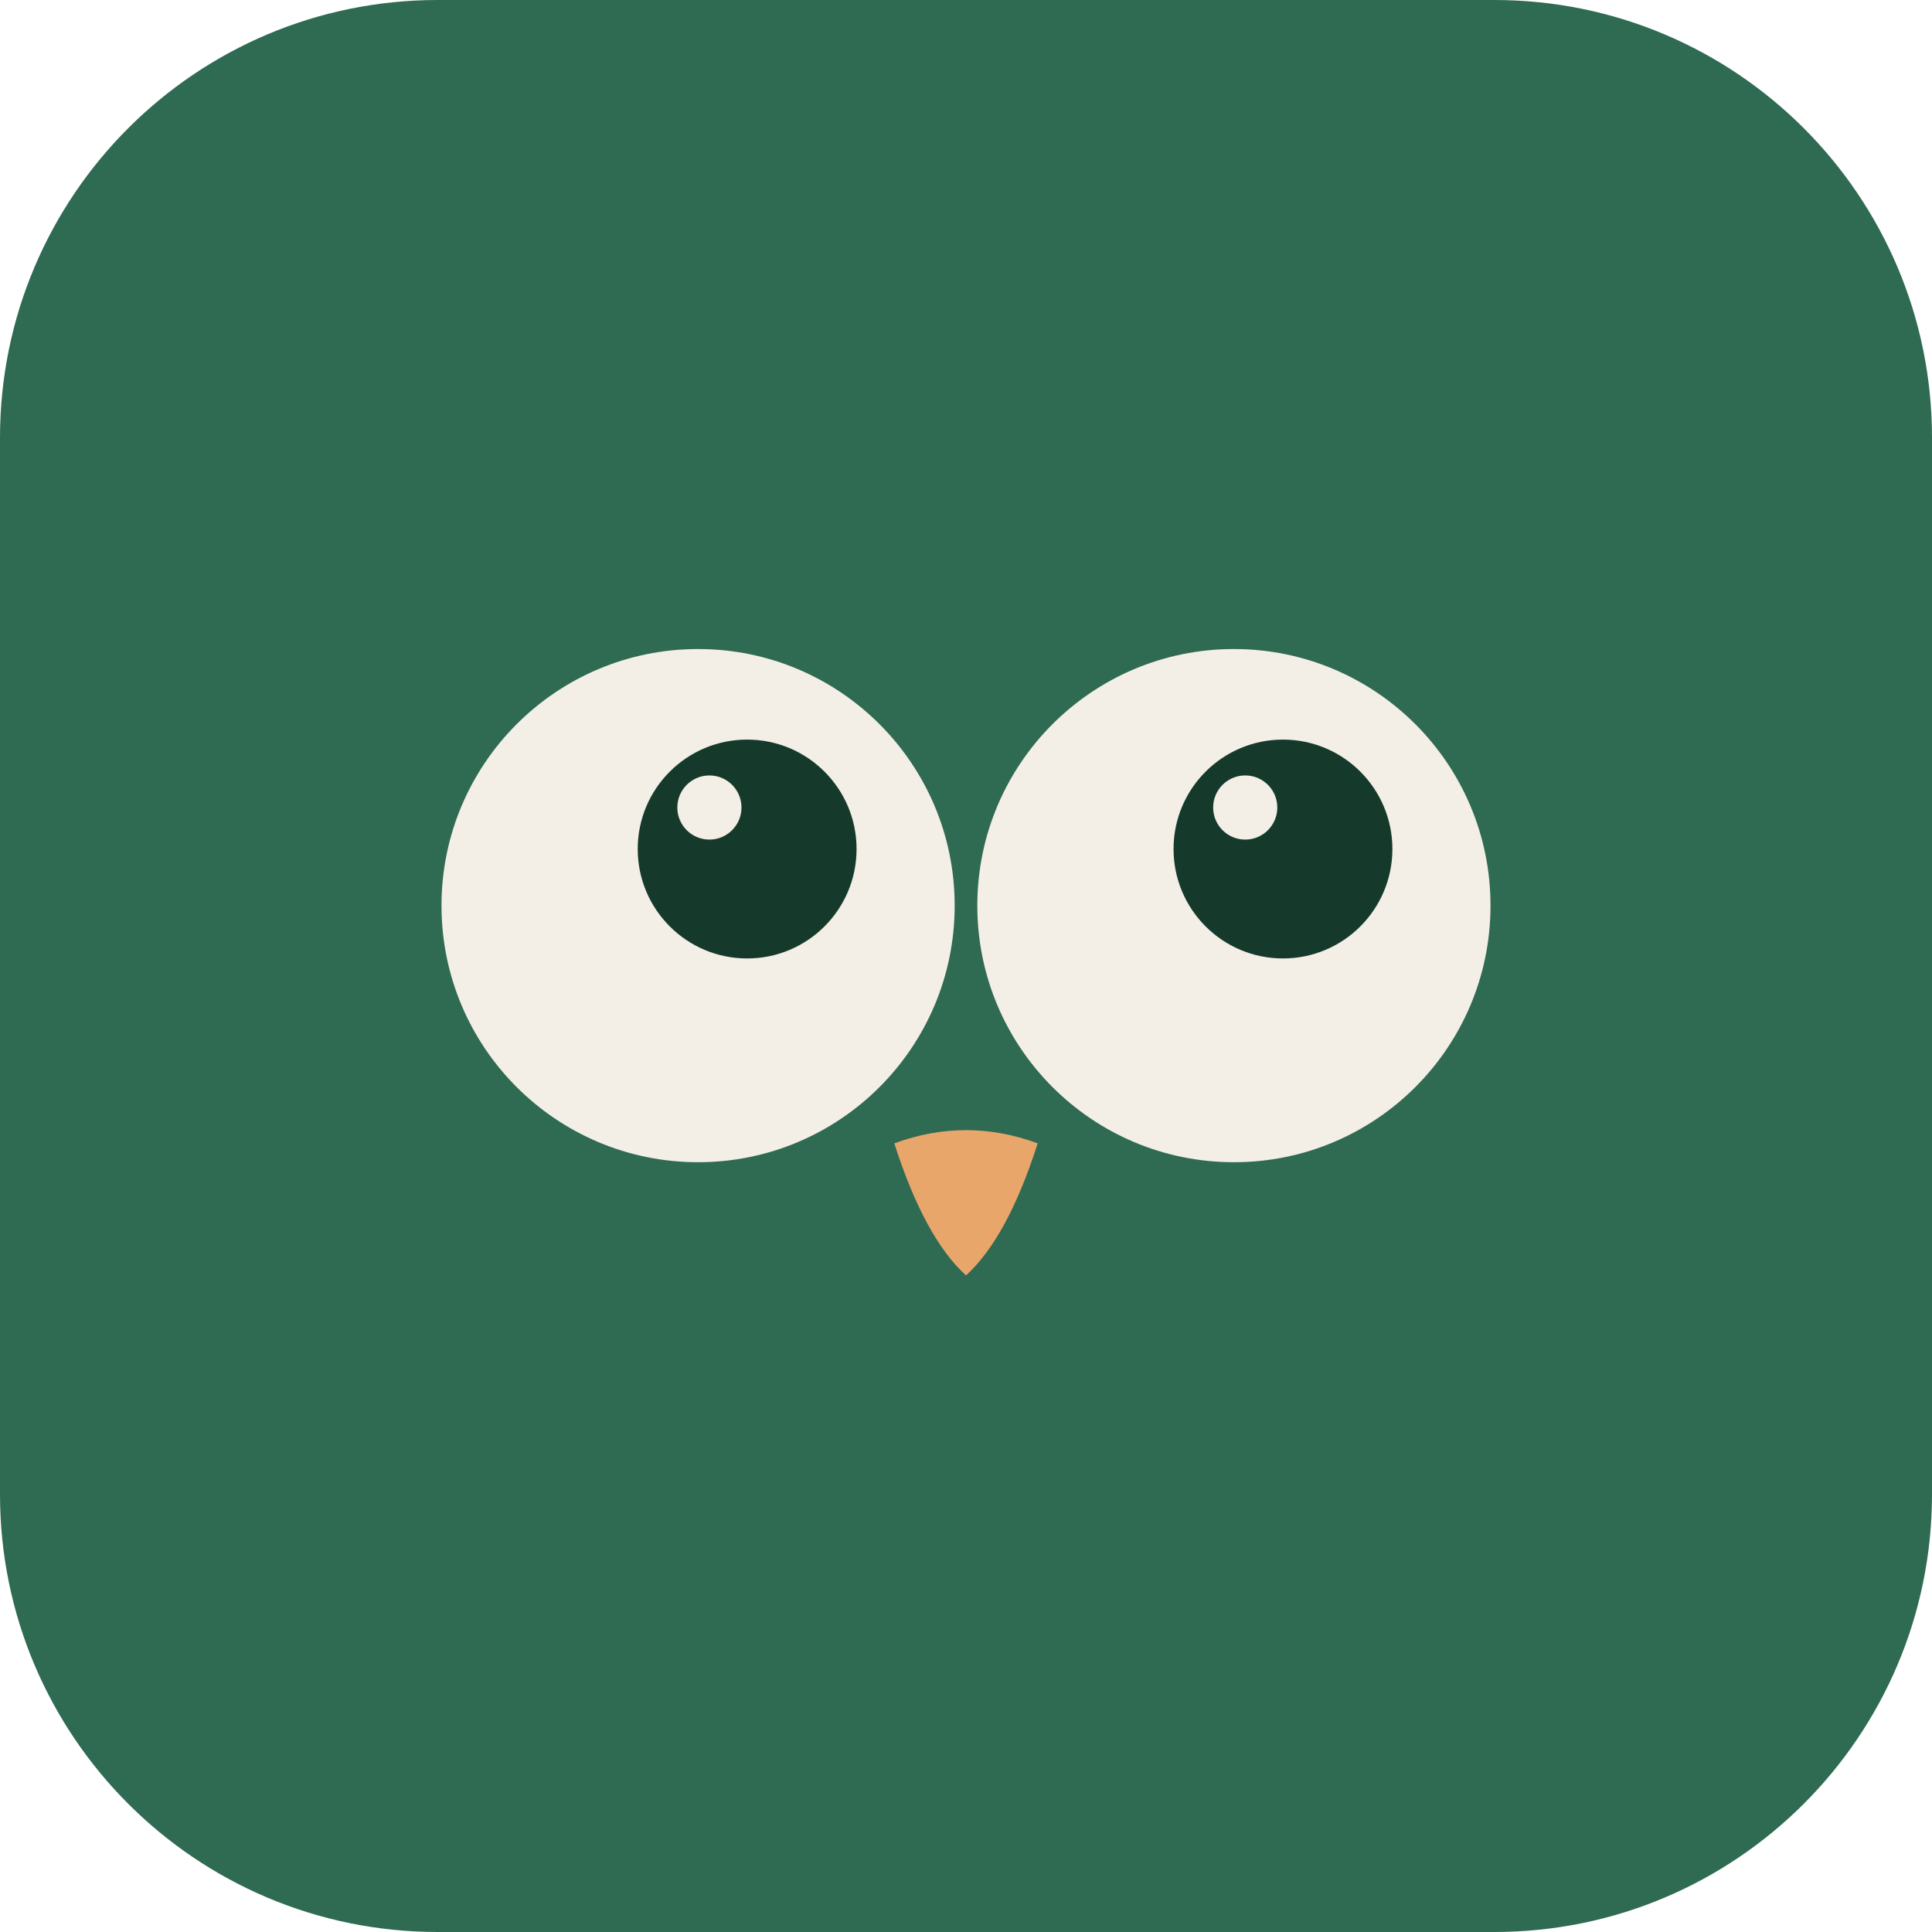
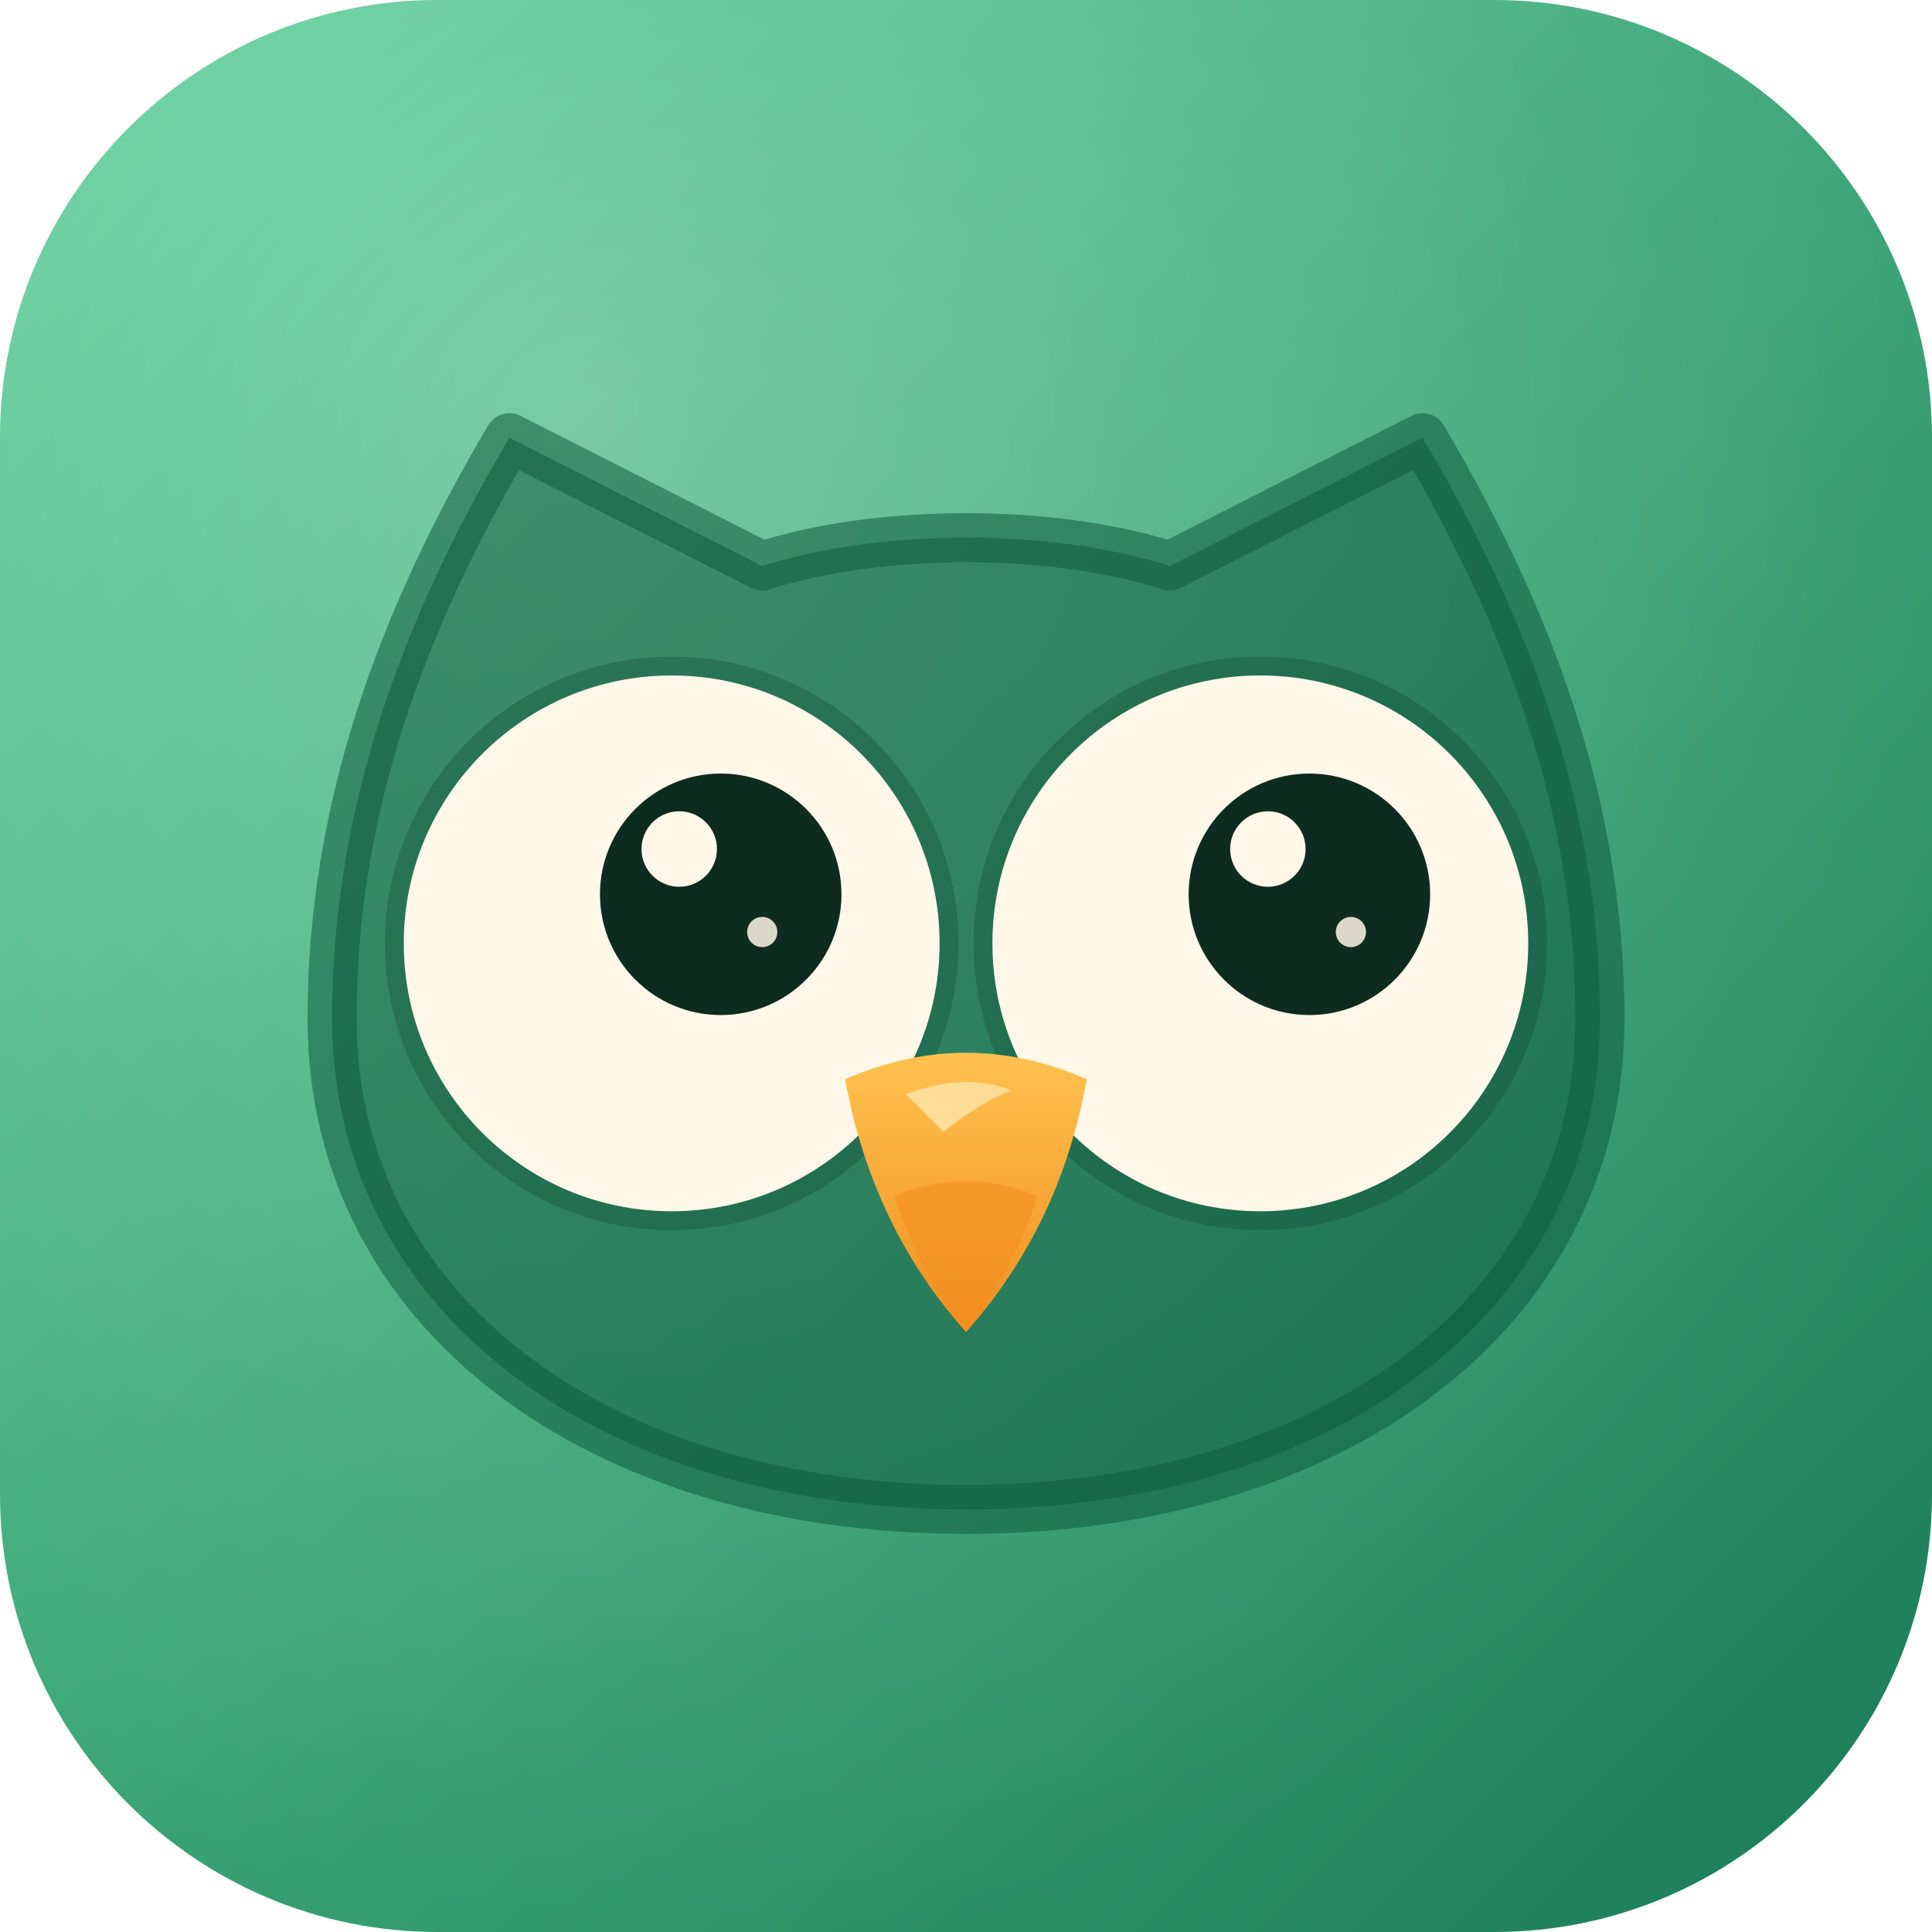
- <svg xmlns="http://www.w3.org/2000/svg" viewBox="0 0 1024 1024" width="1024" height="1024">
-   <rect x="0" y="0" width="1024" height="1024" rx="232" fill="#2F6A52" />
-   <circle cx="370" cy="480" r="136" fill="#F4EFE6" />
-   <circle cx="396" cy="450" r="58" fill="#153A2B" />
-   <circle cx="376" cy="428" r="17" fill="#F4EFE6" />
-   <circle cx="654" cy="480" r="136" fill="#F4EFE6" />
-   <circle cx="680" cy="450" r="58" fill="#153A2B" />
-   <circle cx="660" cy="428" r="17" fill="#F4EFE6" />
-   <path d="M474 606 Q512 592 550 606 Q534 656 512 676 Q490 656 474 606 Z" fill="#E9A66B" />
+ <svg xmlns="http://www.w3.org/2000/svg" viewBox="0 0 1024 1024">
+   <defs>
+     <linearGradient id="bg" x1="0" y1="0" x2="1" y2="1">
+       <stop offset="0" stop-color="#52CC92" />
+       <stop offset="1" stop-color="#1B7A58" />
+     </linearGradient>
+     <radialGradient id="gl" cx=".3" cy=".22" r=".8">
+       <stop offset="0" stop-color="#fff" stop-opacity=".28" />
+       <stop offset="1" stop-color="#fff" stop-opacity="0" />
+     </radialGradient>
+     <linearGradient id="bk" x1="0" y1="0" x2="0" y2="1">
+       <stop offset="0" stop-color="#FFC24F" />
+       <stop offset="1" stop-color="#F28E1F" />
+     </linearGradient>
+   </defs>
+   <rect width="1024" height="1024" rx="232" fill="url(#bg)" />
+   <rect width="1024" height="1024" rx="232" fill="url(#gl)" />
+   <path d="M270 232 L404 300 C466 280 558 280 620 300 L754 232 C812 330 848 430 848 540 C848 696 706 800 512 800 C318 800 176 696 176 540 C176 430 212 330 270 232 Z" fill="#0E5C40" fill-opacity=".55" stroke="#0E5C40" stroke-opacity=".55" stroke-width="26" stroke-linejoin="round" />
+   <circle cx="356" cy="500" r="152" fill="#0F4A35" opacity=".35" />
+   <circle cx="356" cy="500" r="142" fill="#FFF7E8" />
+   <circle cx="382" cy="474" r="64" fill="#0E2B20" />
+   <circle cx="360" cy="450" r="20" fill="#FFF7E8" />
+   <circle cx="404" cy="494" r="8" fill="#FFF7E8" opacity=".85" />
+   <circle cx="668" cy="500" r="152" fill="#0F4A35" opacity=".35" />
+   <circle cx="668" cy="500" r="142" fill="#FFF7E8" />
+   <circle cx="694" cy="474" r="64" fill="#0E2B20" />
+   <circle cx="672" cy="450" r="20" fill="#FFF7E8" />
+   <circle cx="716" cy="494" r="8" fill="#FFF7E8" opacity=".85" />
+   <path d="M448 572 Q512 544 576 572 Q562 650 512 706 Q462 650 448 572 Z" fill="url(#bk)" />
+   <path d="M474 634 Q512 618 550 634 Q536 676 512 706 Q488 676 474 634 Z" fill="#F28E1F" opacity=".55" />
+   <path d="M480 580 Q512 568 536 578 Q520 584 500 600 Z" fill="#FFE0A0" opacity=".9" />
</svg>
